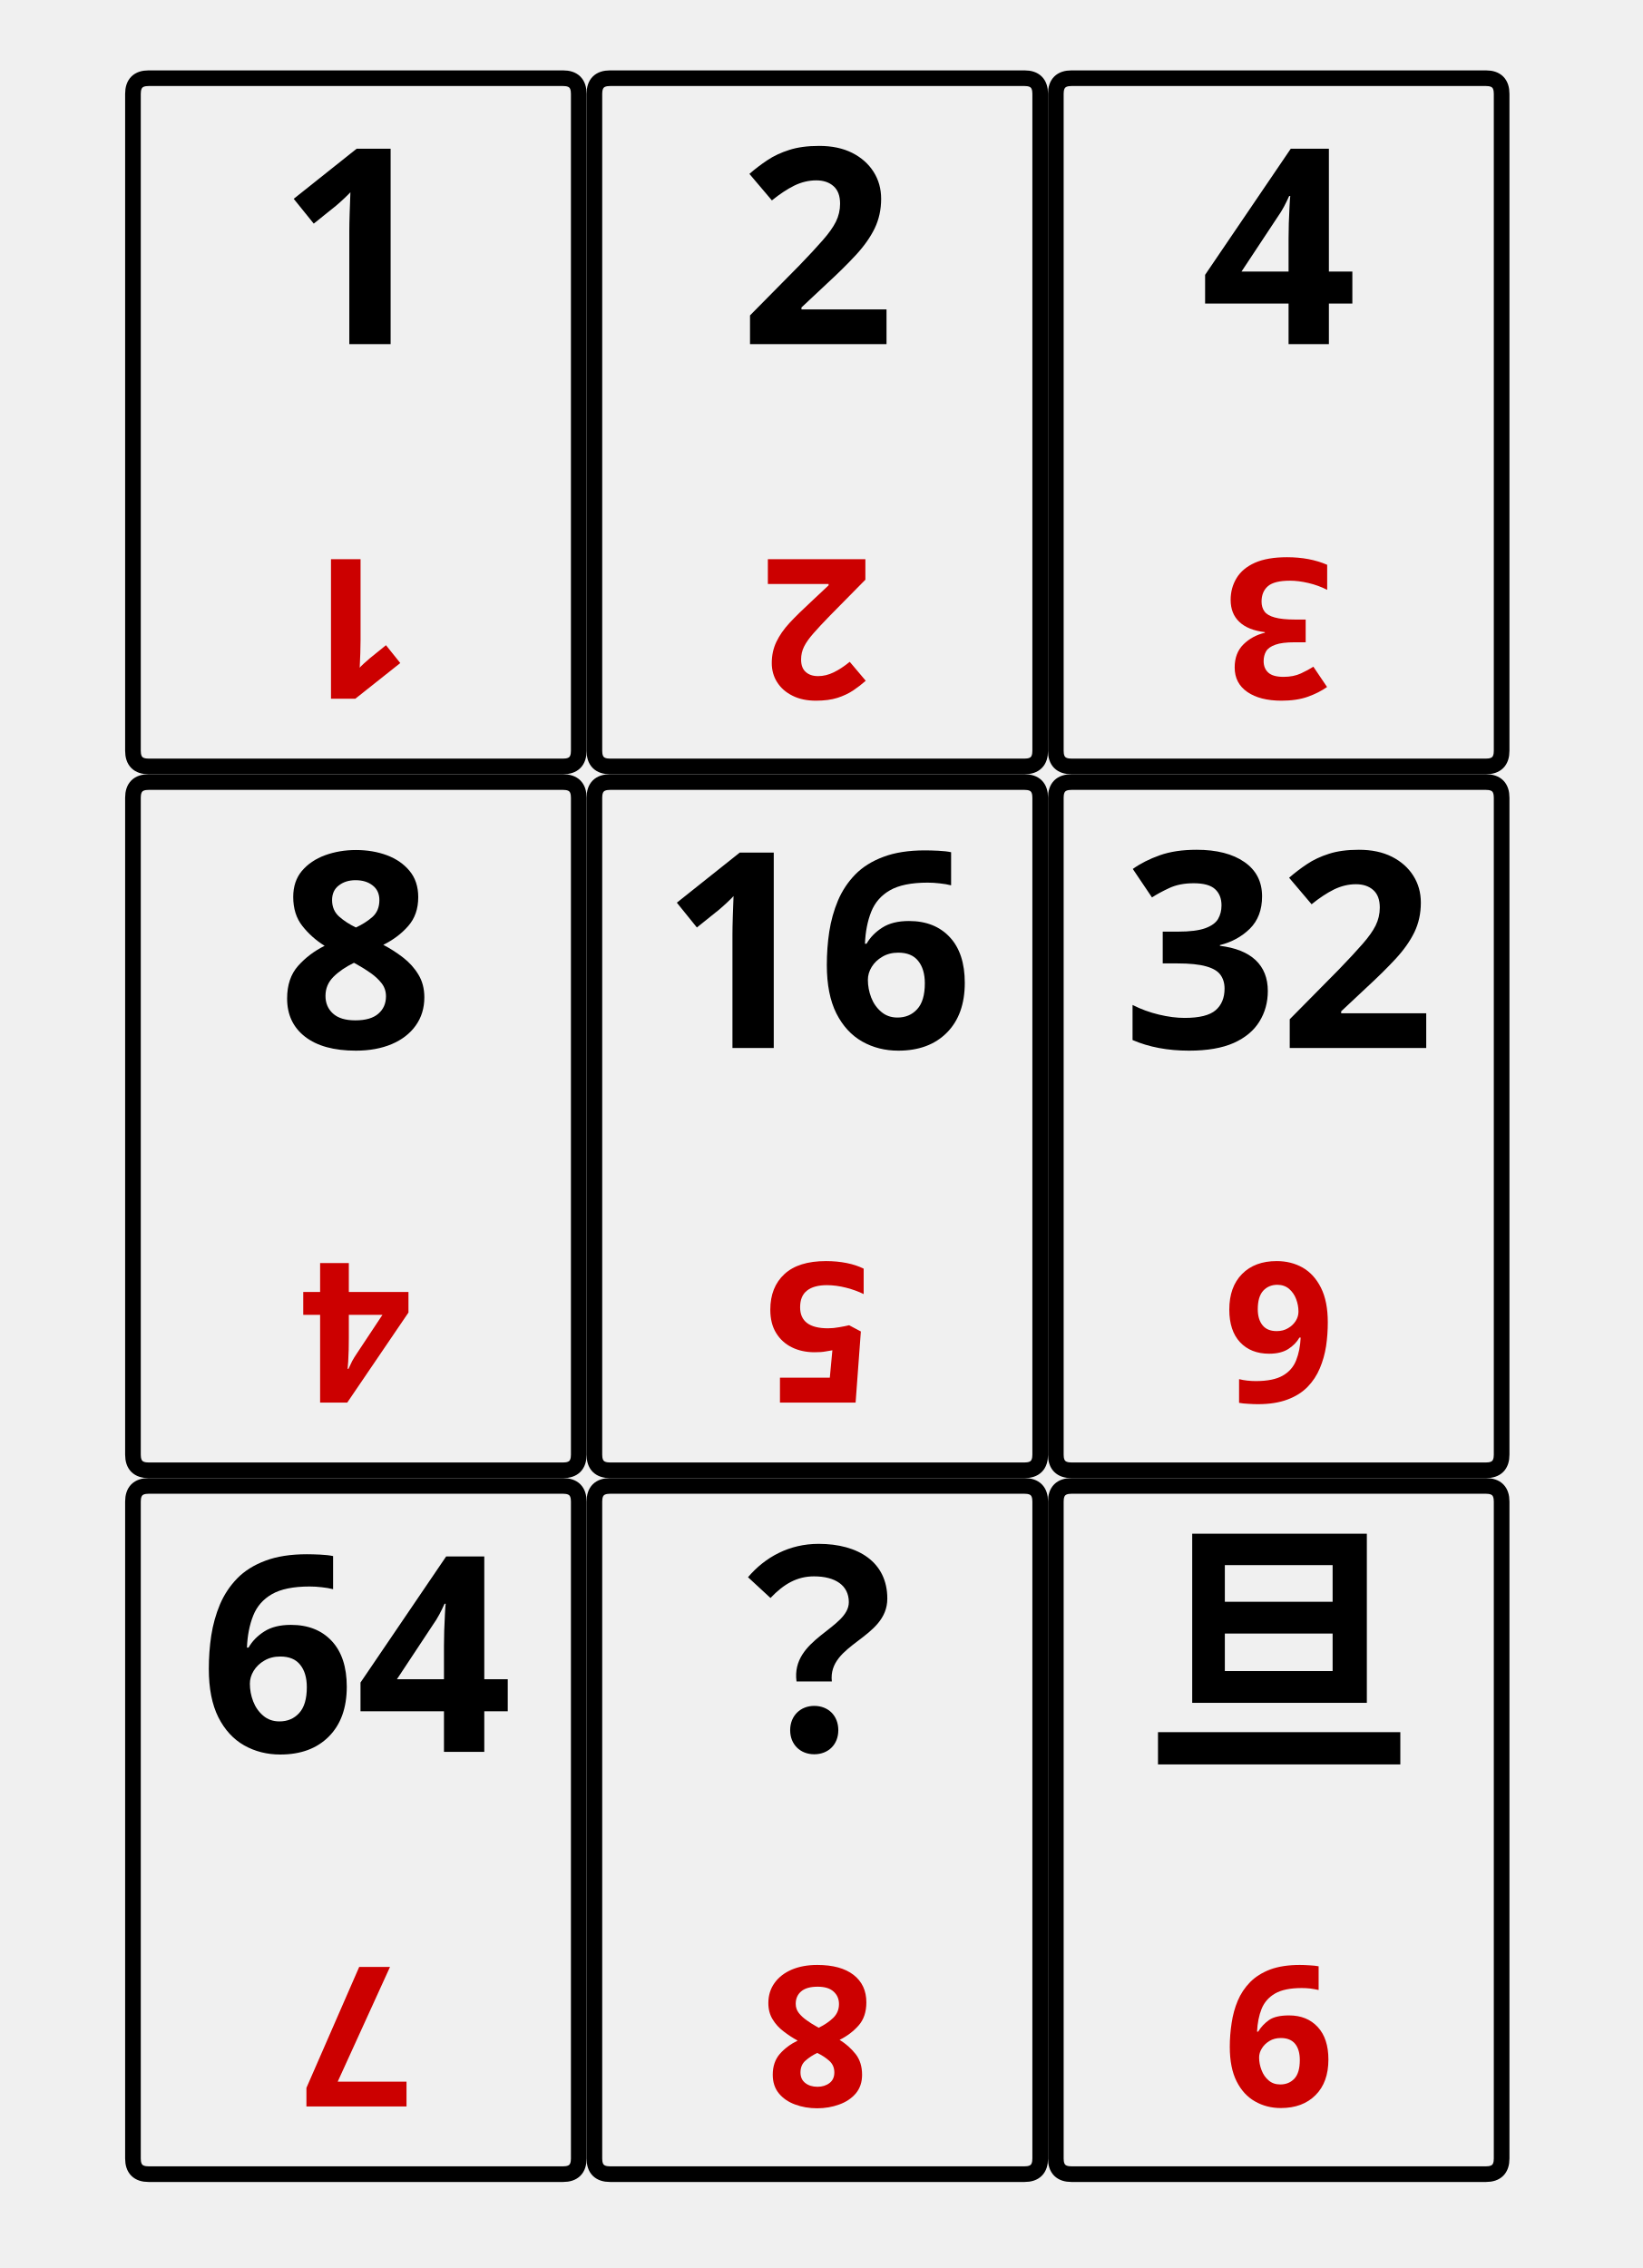
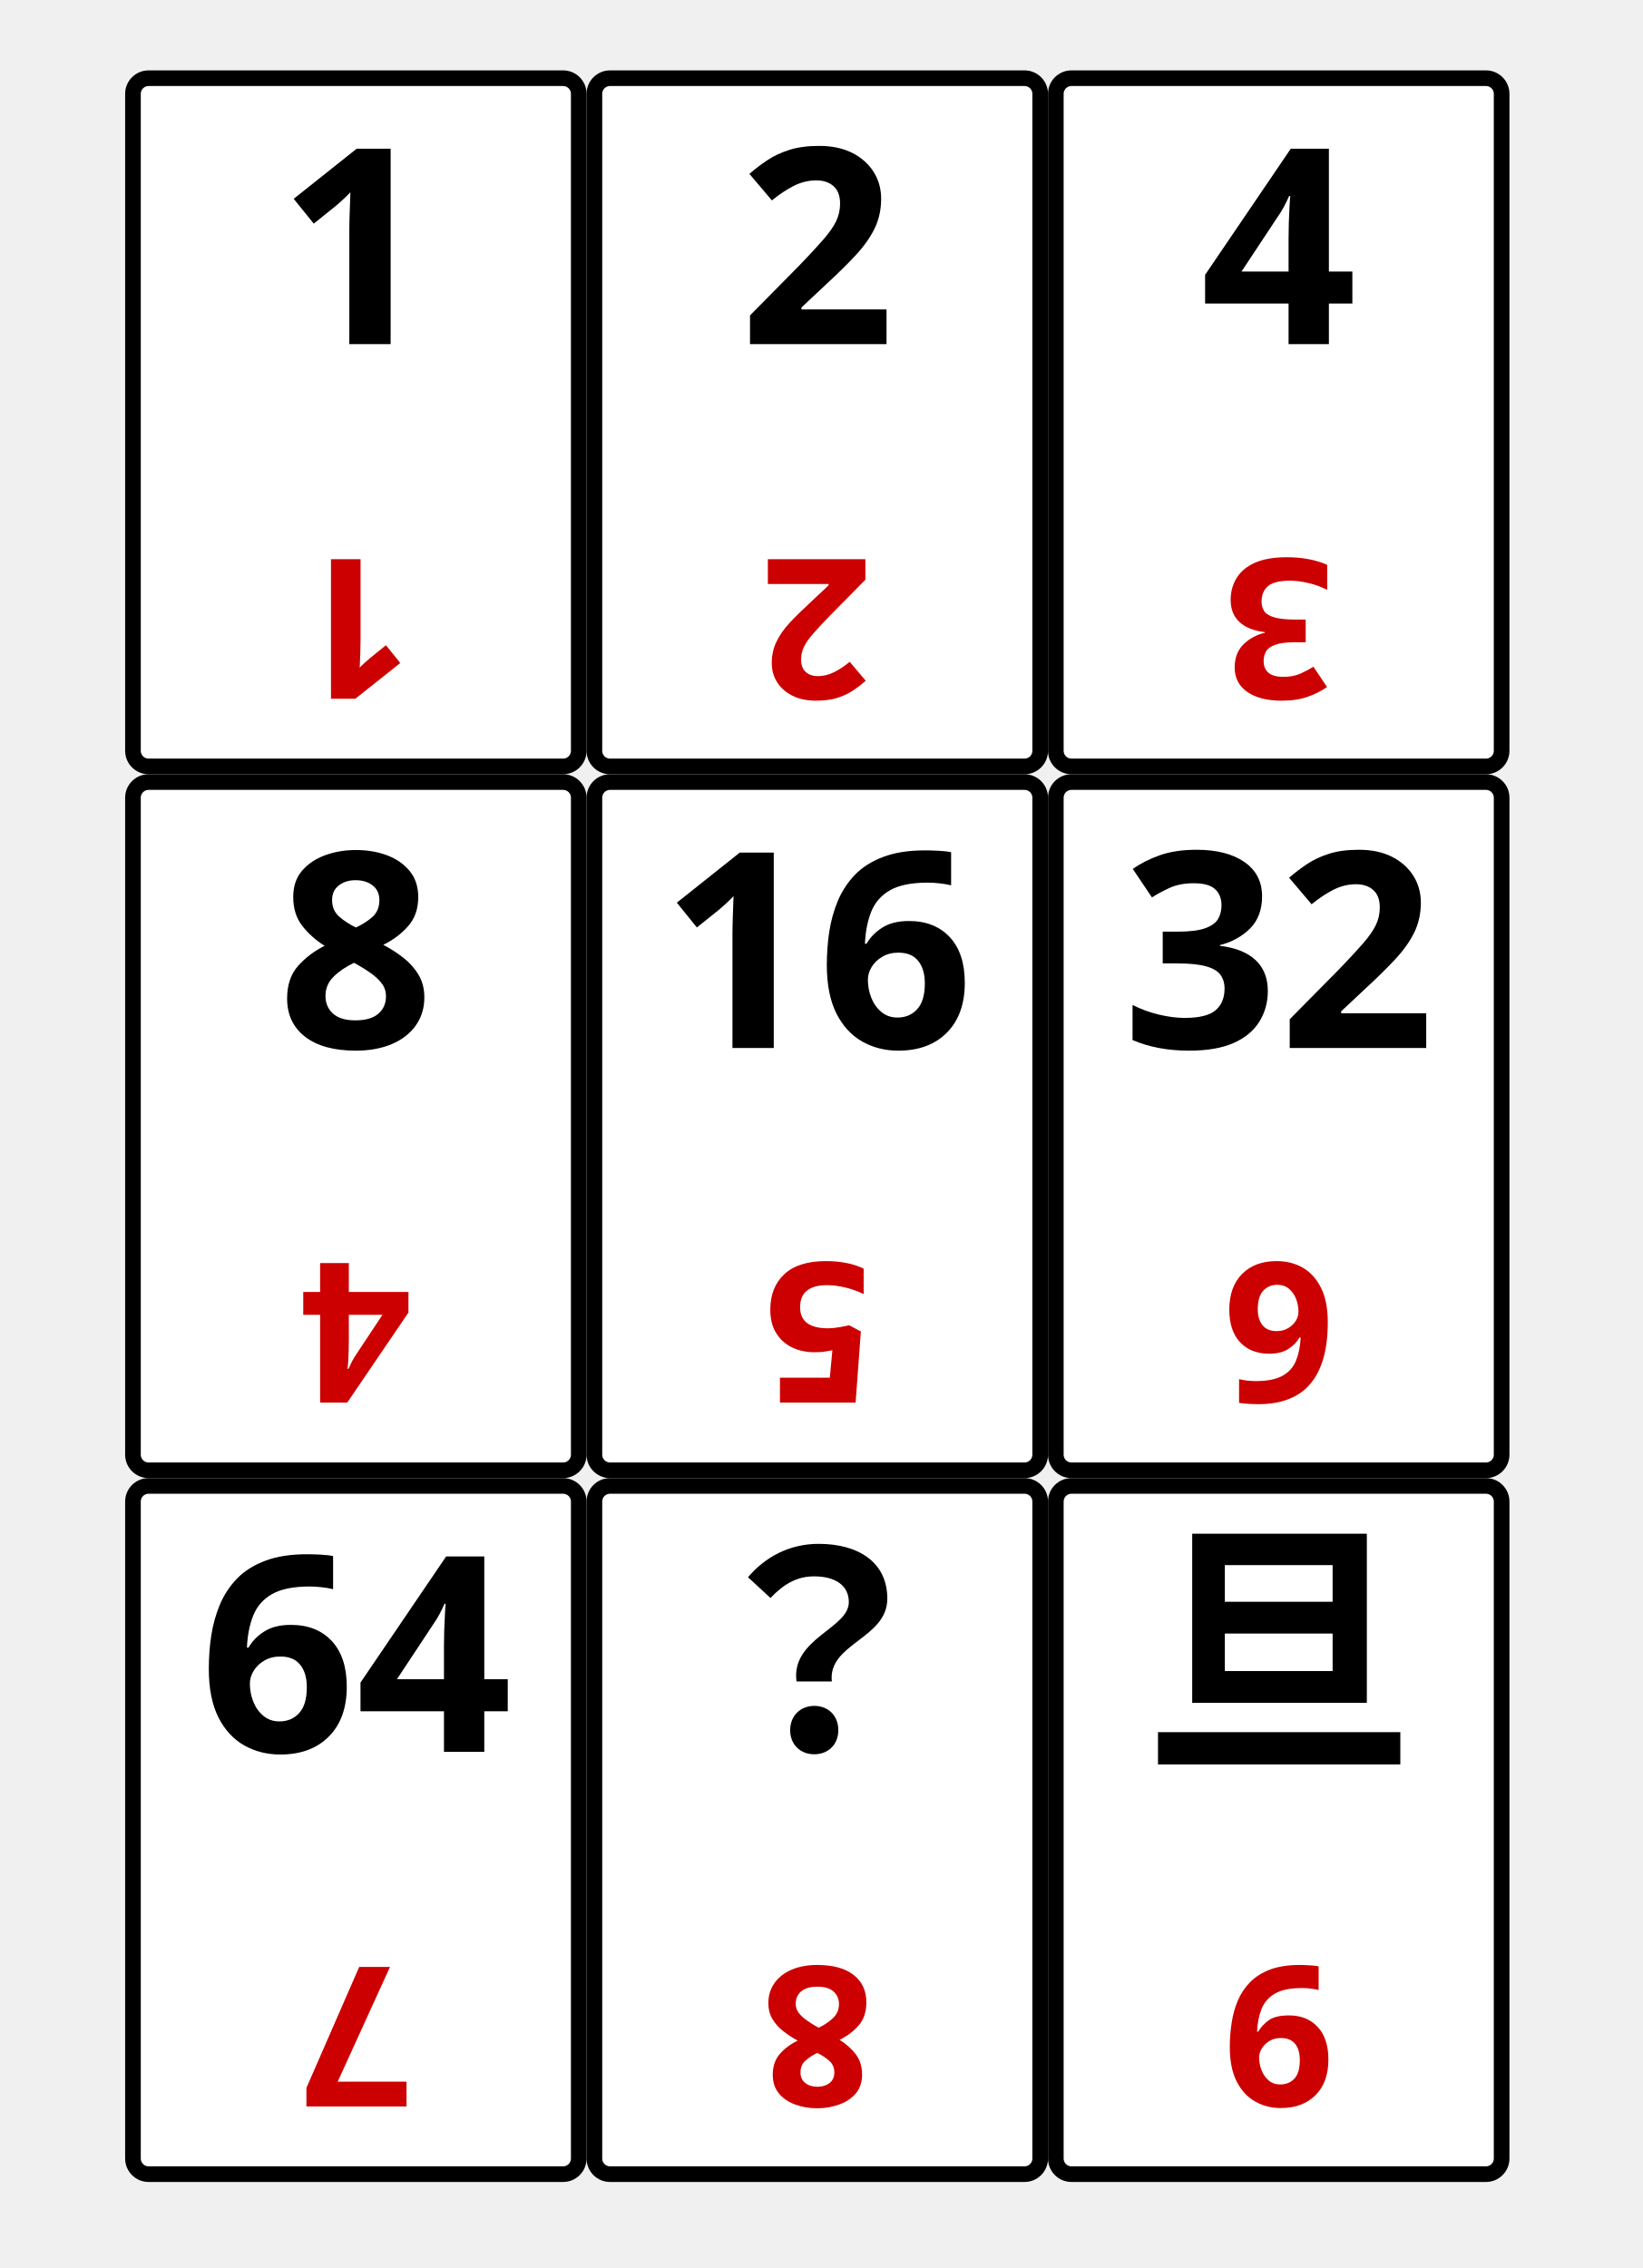
- <svg xmlns="http://www.w3.org/2000/svg" baseProfile="full" height="290mm" version="1.1" viewBox="0 0 210 290" width="210mm" xml="http://www.w3.org/XML/1998/namespace">
-   <defs />
+ <svg xmlns="http://www.w3.org/2000/svg" baseProfile="full" height="290mm" version="1.1" viewBox="0 0 210 290" width="210mm">
  <g>
+     <rect height="88" rx="2" ry="2" style="fill:#ffffff" width="57" x="17.0" y="10.0" />
    <g>
-       <text style="font-family:Bitstream Charter;font-size:35.0;font-weight:bold;text-anchor:middle" x="45.5" y="44.0">1</text>
+       <text style="font-family:Bitstream Charter;font-size:35.0px;font-weight:bold;text-anchor:middle" x="45.5" y="44.0">1</text>
    </g>
    <g>
-       <text style="fill:#cc0000;font-family:Bitstream Charter;font-size:25.0;font-weight:bold;text-anchor:middle" transform="rotate(180,45.5,71.5)" x="45.5" y="71.5">1</text>
+       <text style="fill:#cc0000;font-family:Bitstream Charter;font-size:25.0px;font-weight:bold;text-anchor:middle" transform="rotate(180,45.5,71.5)" x="45.5" y="71.5">1</text>
    </g>
-     <path d="M 17.0 12.0 Q 17.0 10.0 19.0 10.0 L 72.0 10.0 Q 74.0 10.0 74.0 12.0 L 74.0 96.0 Q 74.0 98.0 72.0 98.0 L 19.0 98.0 Q 17.0 98.0 17.0 96.0 z" style="fill:none;stroke:#000000;stroke-width:2" />
+     <rect height="88" rx="2" ry="2" style="fill:none;stroke:#000000;stroke-width:2" width="57" x="17.0" y="10.0" />
  </g>
  <g>
+     <rect height="88" rx="2" ry="2" style="fill:#ffffff" width="57" x="76.0" y="10.0" />
    <g>
-       <text style="font-family:Bitstream Charter;font-size:35.0;font-weight:bold;text-anchor:middle" x="104.5" y="44.0">2</text>
+       <text style="font-family:Bitstream Charter;font-size:35.0px;font-weight:bold;text-anchor:middle" x="104.5" y="44.0">2</text>
    </g>
    <g>
-       <text style="fill:#cc0000;font-family:Bitstream Charter;font-size:25.0;font-weight:bold;text-anchor:middle" transform="rotate(180,104.5,71.5)" x="104.5" y="71.5">2</text>
+       <text style="fill:#cc0000;font-family:Bitstream Charter;font-size:25.0px;font-weight:bold;text-anchor:middle" transform="rotate(180,104.5,71.5)" x="104.5" y="71.5">2</text>
    </g>
-     <path d="M 76.0 12.0 Q 76.0 10.0 78.0 10.0 L 131.0 10.0 Q 133.0 10.0 133.0 12.0 L 133.0 96.0 Q 133.0 98.0 131.0 98.0 L 78.0 98.0 Q 76.0 98.0 76.0 96.0 z" style="fill:none;stroke:#000000;stroke-width:2" />
+     <rect height="88" rx="2" ry="2" style="fill:none;stroke:#000000;stroke-width:2" width="57" x="76.0" y="10.0" />
  </g>
  <g>
+     <rect height="88" rx="2" ry="2" style="fill:#ffffff" width="57" x="135.0" y="10.0" />
    <g>
-       <text style="font-family:Bitstream Charter;font-size:35.0;font-weight:bold;text-anchor:middle" x="163.5" y="44.0">4</text>
+       <text style="font-family:Bitstream Charter;font-size:35.0px;font-weight:bold;text-anchor:middle" x="163.5" y="44.0">4</text>
    </g>
    <g>
-       <text style="fill:#cc0000;font-family:Bitstream Charter;font-size:25.0;font-weight:bold;text-anchor:middle" transform="rotate(180,163.5,71.5)" x="163.5" y="71.5">3</text>
+       <text style="fill:#cc0000;font-family:Bitstream Charter;font-size:25.0px;font-weight:bold;text-anchor:middle" transform="rotate(180,163.5,71.5)" x="163.5" y="71.5">3</text>
    </g>
-     <path d="M 135.0 12.0 Q 135.0 10.0 137.0 10.0 L 190.0 10.0 Q 192.0 10.0 192.0 12.0 L 192.0 96.0 Q 192.0 98.0 190.0 98.0 L 137.0 98.0 Q 135.0 98.0 135.0 96.0 z" style="fill:none;stroke:#000000;stroke-width:2" />
+     <rect height="88" rx="2" ry="2" style="fill:none;stroke:#000000;stroke-width:2" width="57" x="135.0" y="10.0" />
  </g>
  <g>
+     <rect height="88" rx="2" ry="2" style="fill:#ffffff" width="57" x="17.0" y="100.0" />
    <g>
-       <text style="font-family:Bitstream Charter;font-size:35.0;font-weight:bold;text-anchor:middle" x="45.5" y="134.0">8</text>
+       <text style="font-family:Bitstream Charter;font-size:35.0px;font-weight:bold;text-anchor:middle" x="45.5" y="134.0">8</text>
    </g>
    <g>
-       <text style="fill:#cc0000;font-family:Bitstream Charter;font-size:25.0;font-weight:bold;text-anchor:middle" transform="rotate(180,45.5,161.5)" x="45.5" y="161.5">4</text>
+       <text style="fill:#cc0000;font-family:Bitstream Charter;font-size:25.0px;font-weight:bold;text-anchor:middle" transform="rotate(180,45.5,161.5)" x="45.5" y="161.5">4</text>
    </g>
-     <path d="M 17.0 102.0 Q 17.0 100.0 19.0 100.0 L 72.0 100.0 Q 74.0 100.0 74.0 102.0 L 74.0 186.0 Q 74.0 188.0 72.0 188.0 L 19.0 188.0 Q 17.0 188.0 17.0 186.0 z" style="fill:none;stroke:#000000;stroke-width:2" />
+     <rect height="88" rx="2" ry="2" style="fill:none;stroke:#000000;stroke-width:2" width="57" x="17.0" y="100.0" />
  </g>
  <g>
+     <rect height="88" rx="2" ry="2" style="fill:#ffffff" width="57" x="76.0" y="100.0" />
    <g>
-       <text style="font-family:Bitstream Charter;font-size:35.0;font-weight:bold;text-anchor:middle" x="104.5" y="134.0">16</text>
+       <text style="font-family:Bitstream Charter;font-size:35.0px;font-weight:bold;text-anchor:middle" x="104.5" y="134.0">16</text>
    </g>
    <g>
-       <text style="fill:#cc0000;font-family:Bitstream Charter;font-size:25.0;font-weight:bold;text-anchor:middle" transform="rotate(180,104.5,161.5)" x="104.5" y="161.5">5</text>
+       <text style="fill:#cc0000;font-family:Bitstream Charter;font-size:25.0px;font-weight:bold;text-anchor:middle" transform="rotate(180,104.5,161.5)" x="104.5" y="161.5">5</text>
    </g>
-     <path d="M 76.0 102.0 Q 76.0 100.0 78.0 100.0 L 131.0 100.0 Q 133.0 100.0 133.0 102.0 L 133.0 186.0 Q 133.0 188.0 131.0 188.0 L 78.0 188.0 Q 76.0 188.0 76.0 186.0 z" style="fill:none;stroke:#000000;stroke-width:2" />
+     <rect height="88" rx="2" ry="2" style="fill:none;stroke:#000000;stroke-width:2" width="57" x="76.0" y="100.0" />
  </g>
  <g>
+     <rect height="88" rx="2" ry="2" style="fill:#ffffff" width="57" x="135.0" y="100.0" />
    <g>
-       <text style="font-family:Bitstream Charter;font-size:35.0;font-weight:bold;text-anchor:middle" x="163.5" y="134.0">32</text>
+       <text style="font-family:Bitstream Charter;font-size:35.0px;font-weight:bold;text-anchor:middle" x="163.5" y="134.0">32</text>
    </g>
    <g>
-       <text style="fill:#cc0000;font-family:Bitstream Charter;font-size:25.0;font-weight:bold;text-anchor:middle" transform="rotate(180,163.5,161.5)" x="163.5" y="161.5">6</text>
+       <text style="fill:#cc0000;font-family:Bitstream Charter;font-size:25.0px;font-weight:bold;text-anchor:middle" transform="rotate(180,163.5,161.5)" x="163.5" y="161.5">6</text>
    </g>
-     <path d="M 135.0 102.0 Q 135.0 100.0 137.0 100.0 L 190.0 100.0 Q 192.0 100.0 192.0 102.0 L 192.0 186.0 Q 192.0 188.0 190.0 188.0 L 137.0 188.0 Q 135.0 188.0 135.0 186.0 z" style="fill:none;stroke:#000000;stroke-width:2" />
+     <rect height="88" rx="2" ry="2" style="fill:none;stroke:#000000;stroke-width:2" width="57" x="135.0" y="100.0" />
  </g>
  <g>
+     <rect height="88" rx="2" ry="2" style="fill:#ffffff" width="57" x="17.0" y="190.0" />
    <g>
-       <text style="font-family:Bitstream Charter;font-size:35.0;font-weight:bold;text-anchor:middle" x="45.5" y="224.0">64</text>
+       <text style="font-family:Bitstream Charter;font-size:35.0px;font-weight:bold;text-anchor:middle" x="45.5" y="224.0">64</text>
    </g>
    <g>
-       <text style="fill:#cc0000;font-family:Bitstream Charter;font-size:25.0;font-weight:bold;text-anchor:middle" transform="rotate(180,45.5,251.5)" x="45.5" y="251.5">7</text>
+       <text style="fill:#cc0000;font-family:Bitstream Charter;font-size:25.0px;font-weight:bold;text-anchor:middle" transform="rotate(180,45.5,251.5)" x="45.5" y="251.5">7</text>
    </g>
-     <path d="M 17.0 192.0 Q 17.0 190.0 19.0 190.0 L 72.0 190.0 Q 74.0 190.0 74.0 192.0 L 74.0 276.0 Q 74.0 278.0 72.0 278.0 L 19.0 278.0 Q 17.0 278.0 17.0 276.0 z" style="fill:none;stroke:#000000;stroke-width:2" />
+     <rect height="88" rx="2" ry="2" style="fill:none;stroke:#000000;stroke-width:2" width="57" x="17.0" y="190.0" />
  </g>
  <g>
+     <rect height="88" rx="2" ry="2" style="fill:#ffffff" width="57" x="76.0" y="190.0" />
    <g>
-       <text style="font-family:Ume Mincho;font-size:35.0;font-weight:bold;text-anchor:middle" x="104.5" y="224.0">？</text>
+       <text style="font-family:Ume Mincho;font-size:35.0px;font-weight:bold;text-anchor:middle" x="104.5" y="224.0">？</text>
    </g>
    <g>
-       <text style="fill:#cc0000;font-family:Bitstream Charter;font-size:25.0;font-weight:bold;text-anchor:middle" transform="rotate(180,104.5,251.5)" x="104.5" y="251.5">8</text>
+       <text style="fill:#cc0000;font-family:Bitstream Charter;font-size:25.0px;font-weight:bold;text-anchor:middle" transform="rotate(180,104.5,251.5)" x="104.5" y="251.5">8</text>
    </g>
-     <path d="M 76.0 192.0 Q 76.0 190.0 78.0 190.0 L 131.0 190.0 Q 133.0 190.0 133.0 192.0 L 133.0 276.0 Q 133.0 278.0 131.0 278.0 L 78.0 278.0 Q 76.0 278.0 76.0 276.0 z" style="fill:none;stroke:#000000;stroke-width:2" />
+     <rect height="88" rx="2" ry="2" style="fill:none;stroke:#000000;stroke-width:2" width="57" x="76.0" y="190.0" />
  </g>
  <g>
+     <rect height="88" rx="2" ry="2" style="fill:#ffffff" width="57" x="135.0" y="190.0" />
    <g>
-       <text style="font-family:Ume Mincho;font-size:35.0;font-weight:bold;text-anchor:middle" x="163.5" y="224.0">旦</text>
+       <text style="font-family:Ume Mincho;font-size:35.0px;font-weight:bold;text-anchor:middle" x="163.5" y="224.0">旦</text>
    </g>
    <g>
-       <text style="fill:#cc0000;font-family:Bitstream Charter;font-size:25.0;font-weight:bold;text-anchor:middle" transform="rotate(180,163.5,251.5)" x="163.5" y="251.5">9</text>
+       <text style="fill:#cc0000;font-family:Bitstream Charter;font-size:25.0px;font-weight:bold;text-anchor:middle" transform="rotate(180,163.5,251.5)" x="163.5" y="251.5">9</text>
    </g>
-     <path d="M 135.0 192.0 Q 135.0 190.0 137.0 190.0 L 190.0 190.0 Q 192.0 190.0 192.0 192.0 L 192.0 276.0 Q 192.0 278.0 190.0 278.0 L 137.0 278.0 Q 135.0 278.0 135.0 276.0 z" style="fill:none;stroke:#000000;stroke-width:2" />
+     <rect height="88" rx="2" ry="2" style="fill:none;stroke:#000000;stroke-width:2" width="57" x="135.0" y="190.0" />
  </g>
</svg>
